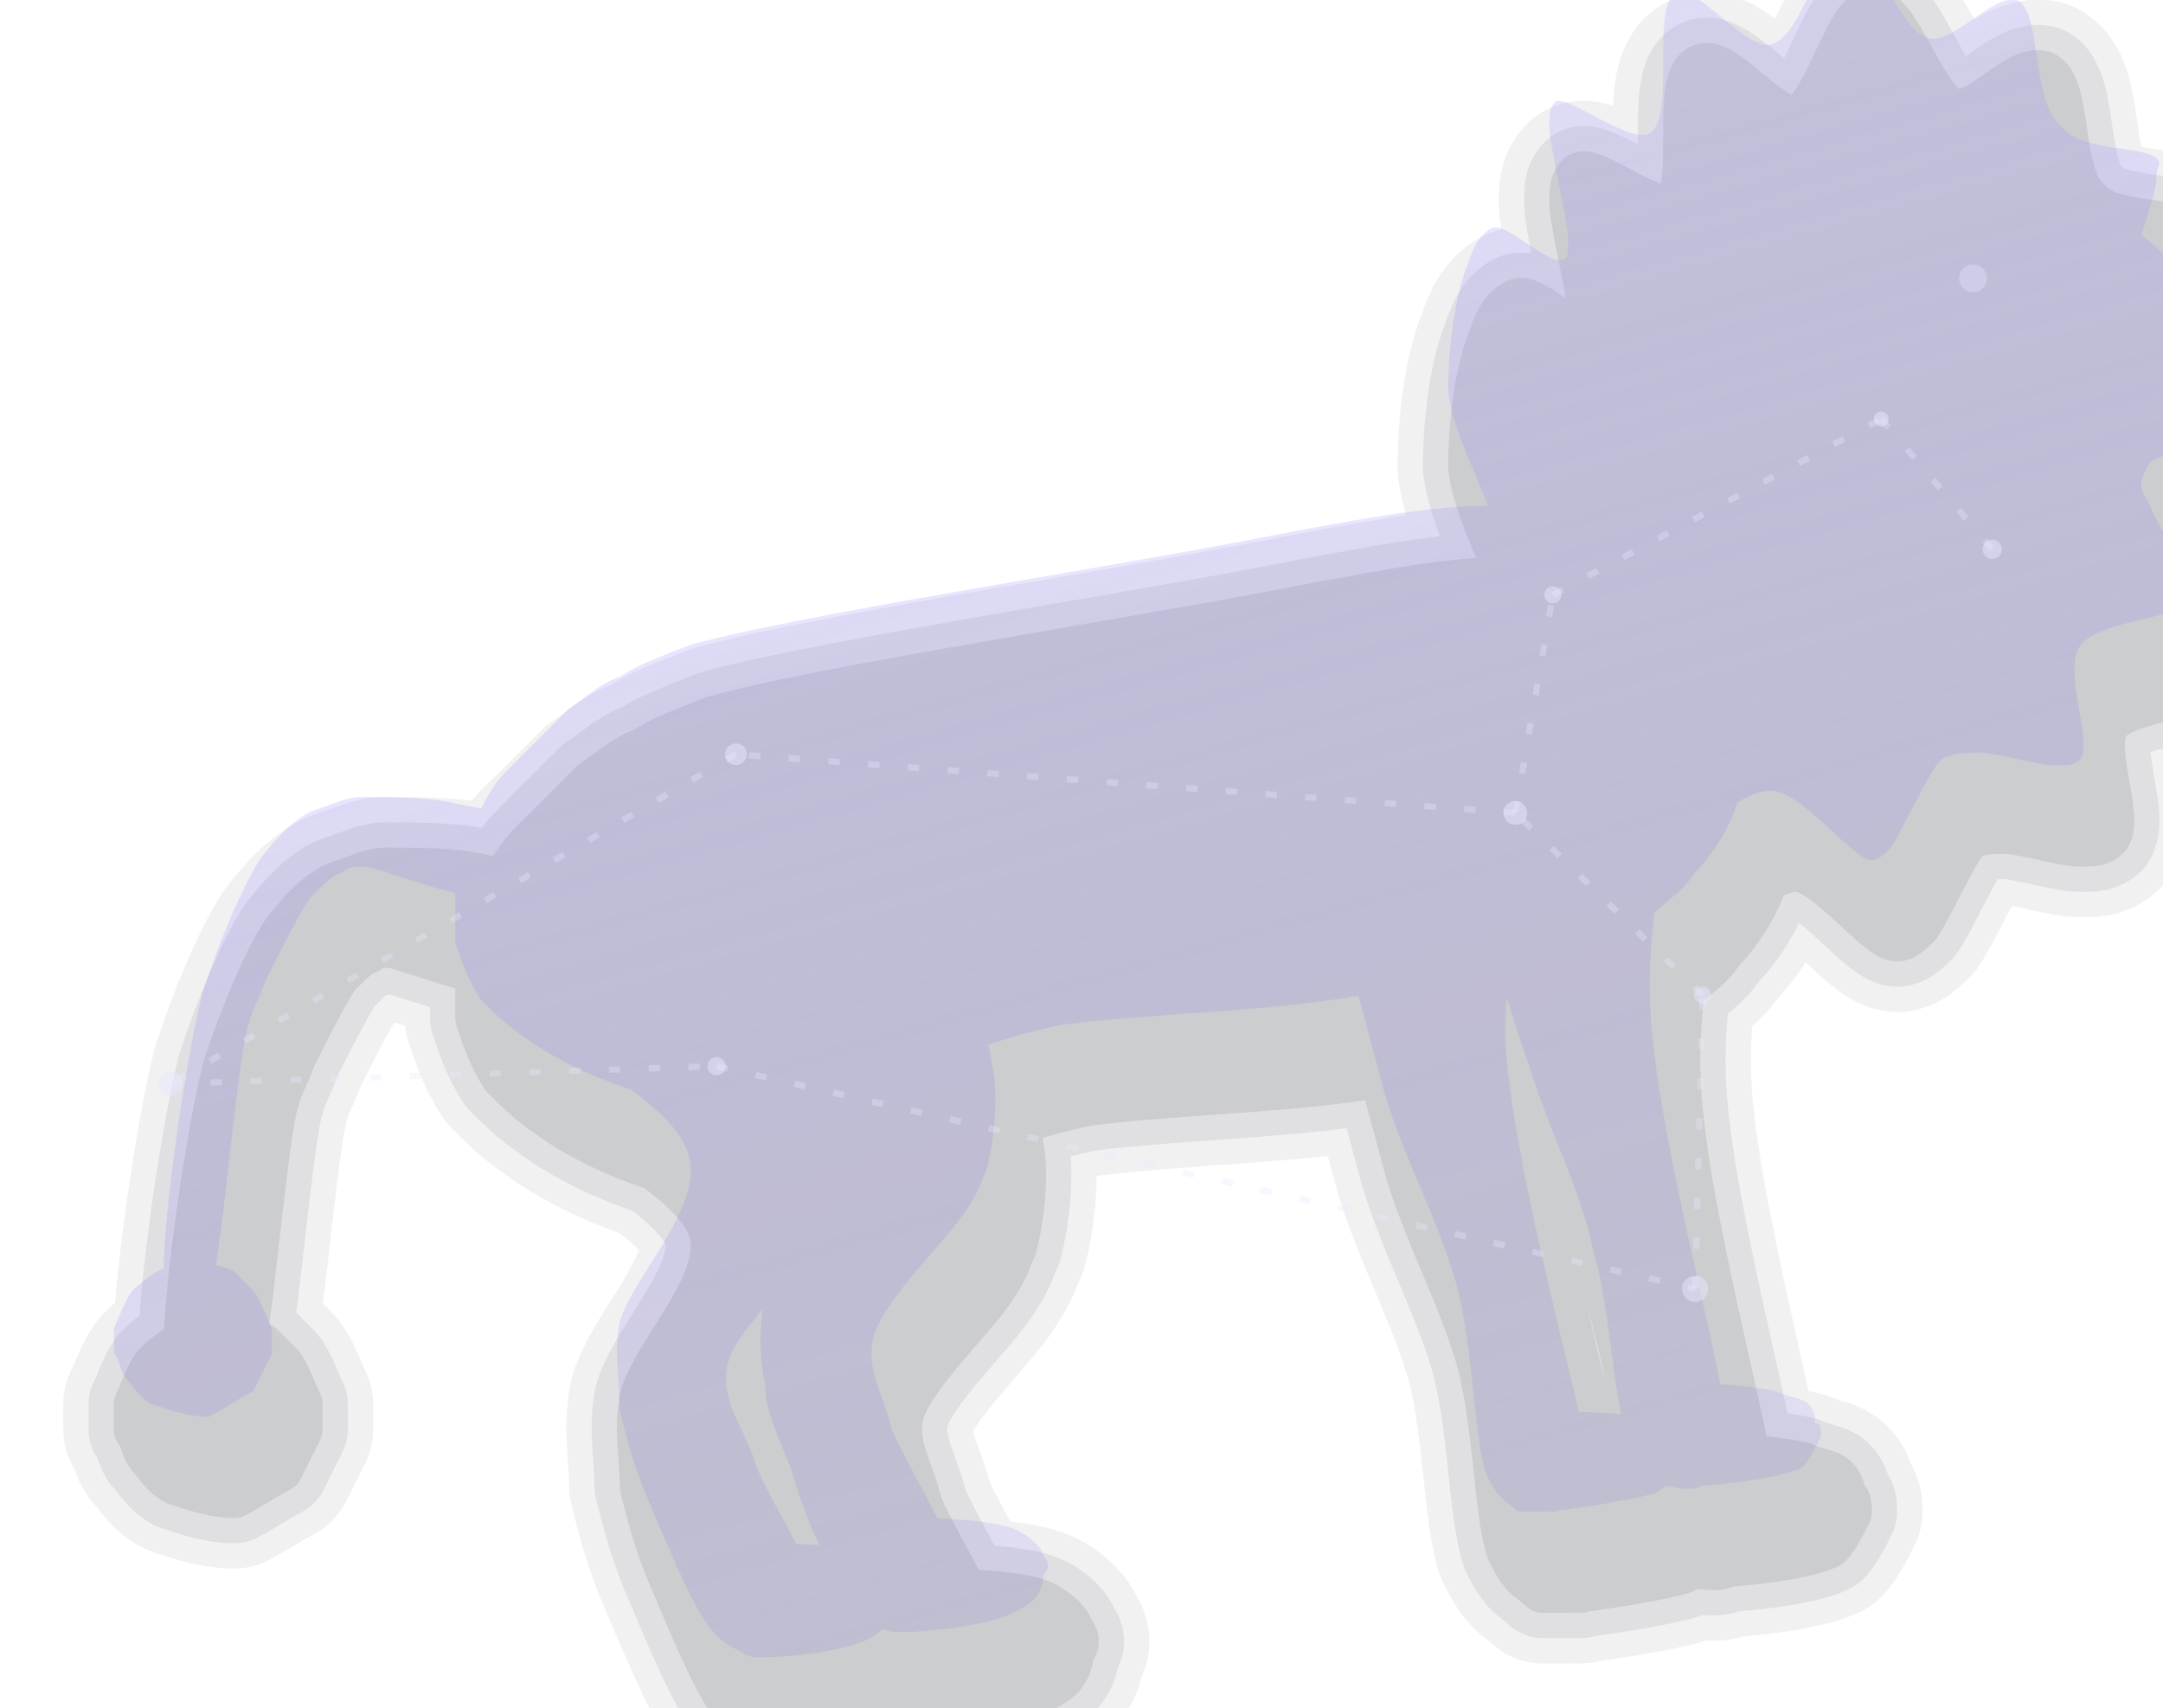
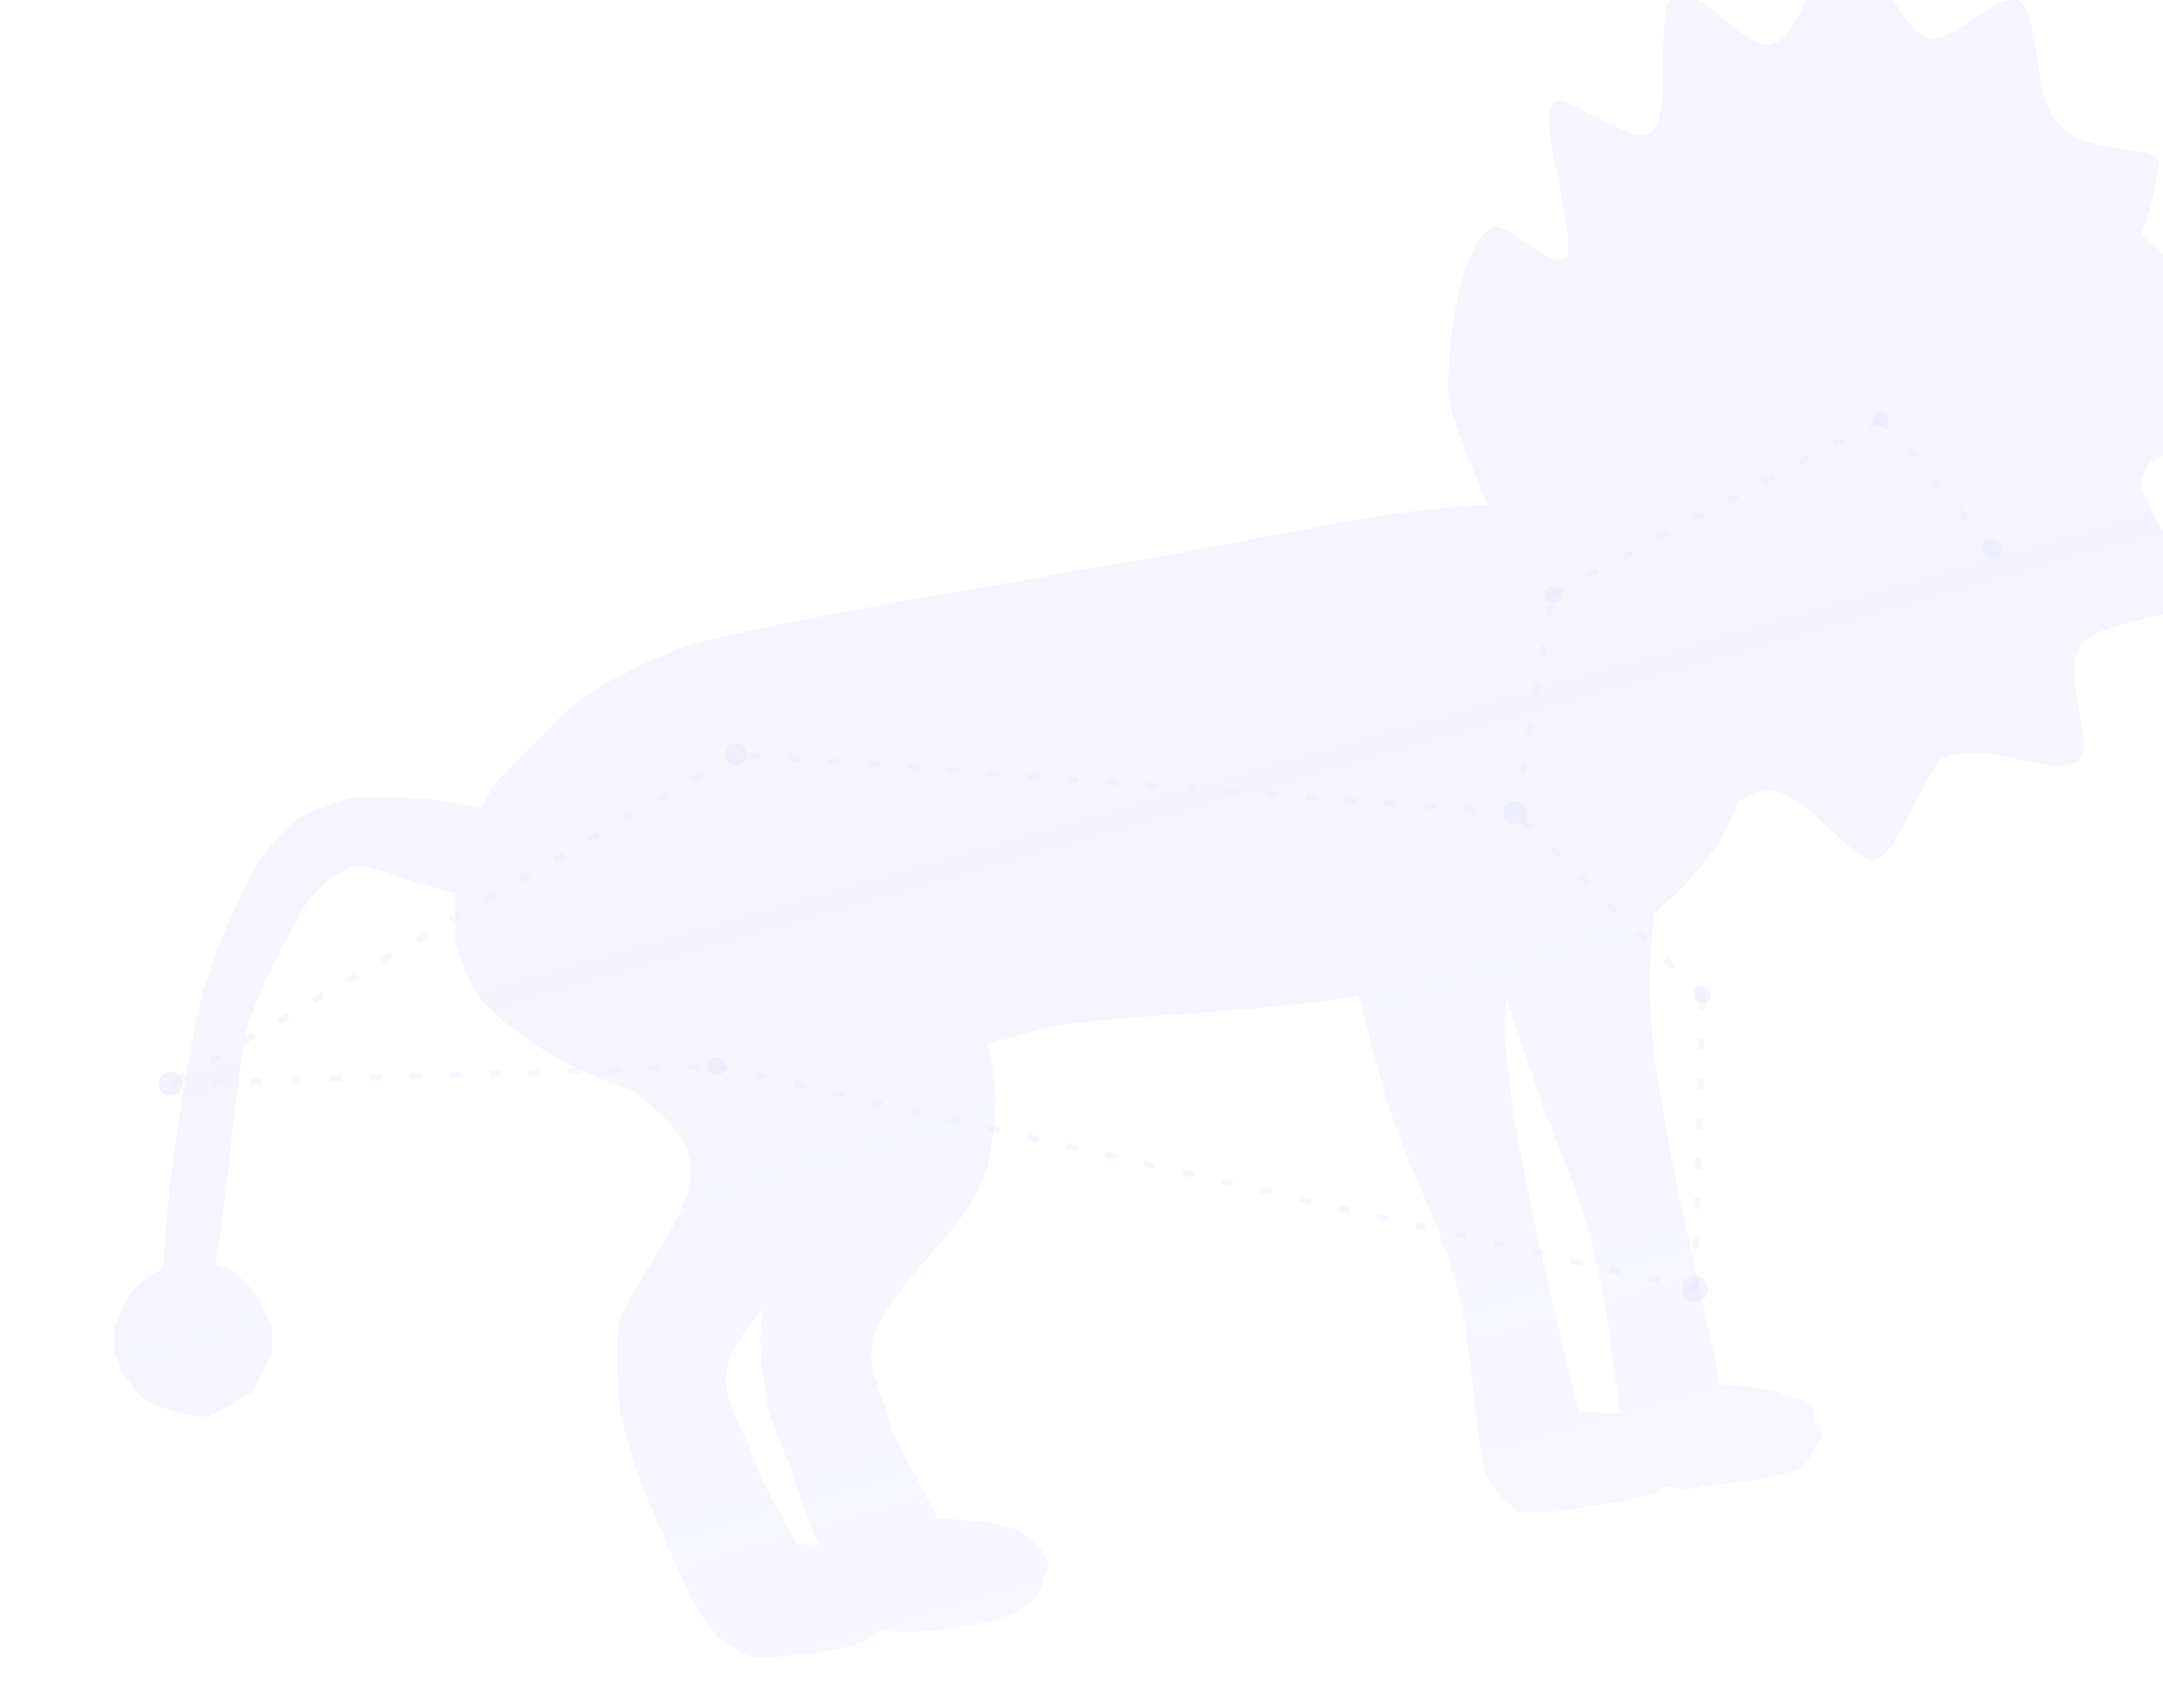
<svg xmlns="http://www.w3.org/2000/svg" viewBox="0 0 380 300" width="380" height="300">
  <defs>
    <linearGradient id="a1" x1="0" y1="0" x2=".35" y2="1">
      <stop offset="0" stop-color="#c4bcff" stop-opacity="0.32" />
      <stop offset=".55" stop-color="#8a7cff" stop-opacity="0.2" />
      <stop offset="1" stop-color="#6a5ae6" stop-opacity="0.13" />
    </linearGradient>
-     <clipPath id="a2">
-       <path d="M93 148C94 145 96 140 99 137C102 134 106 130 109 127C112 125 114 123 117 122C120 120 123 119 128 117C142 113 180 107 202 103C220 100 241 95 253 95C259 95 262 94 266 96C271 97 276 100 279 103C283 106 286 110 289 114C291 117 292 120 293 123C294 126 295 129 295 133C295 136 295 138 294 141C293 145 290 150 287 153C285 156 283 157 281 159C278 161 274 163 269 164C261 167 248 170 236 172C221 175 203 175 187 177C172 180 156 188 143 189C134 190 125 189 118 187C112 185 106 182 102 179C99 177 97 175 95 173C93 170 92 167 91 164C91 161 91 156 91 153C92 151 92 150 93 148ZM256 101C255 94 249 85 248 77C248 70 249 62 251 57C252 54 253 52 255 51C257 50 264 57 266 56C267 56 267 55 267 53C267 50 264 38 264 35C264 33 264 32 265 31C267 30 277 38 280 36C284 33 280 16 284 14C287 12 295 23 299 22C304 21 307 6 311 5C315 5 319 20 324 21C328 22 334 14 338 15C342 17 340 31 345 35C348 39 358 38 360 40C361 41 360 41 360 43C360 47 355 57 356 62C358 67 369 69 369 74C370 79 359 86 358 90C357 92 358 93 359 95C360 98 364 103 365 106C365 108 366 109 365 110C363 113 351 113 348 117C345 121 350 132 348 135C347 136 346 136 344 136C341 136 335 134 332 134C330 134 328 134 326 135C324 137 320 146 318 149C317 150 316 151 315 151C312 151 304 140 299 140C293 140 285 150 283 150C281 150 281 148 280 147C279 143 279 133 276 130C272 126 263 128 260 125C258 123 258 120 258 117C257 112 257 107 256 101ZM319 50C320 48 324 47 327 46C330 45 334 45 338 46C341 46 344 46 347 47C350 48 353 50 356 51C359 53 361 55 363 57C365 60 367 64 368 67C368 70 369 75 368 78C368 79 367 80 366 82C365 84 362 87 359 88C356 90 353 91 350 92C346 93 342 94 339 94C336 94 332 93 330 91C327 90 326 88 325 85C322 81 320 73 319 69C318 65 317 61 317 58C317 55 317 52 319 50ZM102 145C103 147 104 149 104 151C104 153 102 155 101 156C100 157 100 157 98 157C94 158 81 153 77 152C75 152 74 152 73 153C72 153 70 155 68 157C66 160 63 166 61 170C60 173 59 174 58 178C56 187 54 215 52 220C51 222 51 222 50 223C49 223 47 223 46 222C45 222 45 221 45 219C44 213 48 184 51 172C54 163 57 156 60 151C63 147 66 144 69 143C72 142 74 141 76 141C80 141 87 141 91 142C95 143 99 143 102 145ZM62 225C62 226 62 227 62 229C61 231 60 233 59 235C57 236 54 238 52 239C49 239 46 238 43 237C41 236 40 234 39 233C38 232 38 230 37 229C37 227 37 226 37 225C38 223 39 220 40 219C42 217 45 215 47 215C50 214 54 215 56 216C57 217 58 218 59 219C60 220 61 223 62 225ZM120 162C120 159 120 155 120 152C121 149 122 145 124 143C127 140 129 138 132 136C135 135 139 134 142 134C146 134 149 134 152 136C155 137 158 139 160 142C164 147 167 156 170 163C172 169 175 177 176 184C177 189 176 196 175 200C174 202 174 203 172 206C169 211 158 221 157 227C156 232 159 236 160 241C163 248 170 258 170 264C170 267 169 269 167 271C166 272 165 272 164 273C163 273 161 273 160 273C158 272 156 271 154 268C150 264 146 254 144 247C142 242 140 238 140 234C139 229 139 225 140 220C141 213 152 202 150 194C148 185 130 177 125 171C122 168 121 165 120 162ZM227 132C228 130 230 127 232 126C233 124 236 123 238 122C241 121 244 121 246 122C249 122 251 123 253 125C255 126 257 128 259 130C260 133 260 134 261 138C262 146 257 164 257 179C258 199 269 237 270 245C270 247 270 248 270 249C269 250 267 253 265 254C263 254 260 254 258 253C256 252 255 250 254 248C252 242 252 227 249 217C246 207 241 198 238 188C235 177 231 162 229 153C227 148 226 144 226 140C226 137 226 134 227 132ZM158 272C157 272 156 271 155 270C154 268 153 265 153 263C153 260 156 258 157 256C158 256 159 256 161 255C165 255 176 255 180 257C182 258 184 260 184 261C185 262 185 263 184 264C184 266 183 268 181 269C177 272 166 273 162 273C160 273 159 273 158 272ZM259 254C258 253 255 251 255 249C254 247 255 243 256 242C256 241 257 240 258 239C262 238 273 238 278 239C280 240 282 240 283 241C283 242 284 243 284 244C284 245 284 248 283 249C283 250 282 250 281 251C278 252 266 254 263 254C261 254 260 254 259 254ZM98 166C97 163 97 159 98 156C98 153 100 149 102 147C104 144 107 142 110 140C113 139 116 138 120 138C123 138 127 138 130 140C133 141 135 143 138 146C141 151 145 160 147 167C150 173 153 181 153 188C154 193 154 200 153 204C152 206 151 207 150 210C147 215 135 225 134 231C133 236 136 240 138 245C140 252 148 262 148 268C148 271 146 273 145 275C144 276 143 276 141 277C140 277 139 277 138 277C136 276 133 275 131 272C128 268 124 258 121 251C119 246 118 242 117 238C117 233 116 229 117 224C119 217 130 206 128 198C126 189 107 181 102 175C100 172 99 169 98 166ZM249 128C250 126 252 123 254 122C256 120 258 119 261 118C263 117 266 117 269 118C271 118 274 119 276 121C278 122 280 124 281 126C282 129 283 130 283 134C284 142 279 160 280 175C281 195 292 233 292 241C293 243 293 244 292 245C292 246 289 249 288 250C286 251 282 250 281 249C279 248 278 246 277 244C274 238 274 223 271 213C269 203 264 194 261 184C257 173 253 158 251 149C250 144 248 140 248 136C248 133 248 130 249 128ZM136 276C134 275 131 273 131 271C130 268 131 265 132 263C133 262 134 261 135 260C136 260 137 259 138 259C142 259 154 259 158 261C160 262 161 264 162 265C162 266 162 267 162 268C161 270 160 272 158 273C155 276 144 277 140 277C138 277 137 277 136 276ZM282 250C281 249 280 249 279 248C278 246 277 243 277 241C277 239 279 237 281 235C285 233 296 234 300 235C302 236 304 236 305 237C306 238 306 239 306 240C307 240 307 241 307 242C306 244 305 246 304 247C300 249 289 250 285 250C284 250 283 250 282 250Z" />
-     </clipPath>
  </defs>
  <g transform="matrix(1.111 0 0 1.111 -21.11 -16.64)">
    <g>
-       <g transform="matrix(1 0 0 1 4 12)" opacity="0.55">
-         <path d="M93 148C94 145 96 140 99 137C102 134 106 130 109 127C112 125 114 123 117 122C120 120 123 119 128 117C142 113 180 107 202 103C220 100 241 95 253 95C259 95 262 94 266 96C271 97 276 100 279 103C283 106 286 110 289 114C291 117 292 120 293 123C294 126 295 129 295 133C295 136 295 138 294 141C293 145 290 150 287 153C285 156 283 157 281 159C278 161 274 163 269 164C261 167 248 170 236 172C221 175 203 175 187 177C172 180 156 188 143 189C134 190 125 189 118 187C112 185 106 182 102 179C99 177 97 175 95 173C93 170 92 167 91 164C91 161 91 156 91 153C92 151 92 150 93 148ZM256 101C255 94 249 85 248 77C248 70 249 62 251 57C252 54 253 52 255 51C257 50 264 57 266 56C267 56 267 55 267 53C267 50 264 38 264 35C264 33 264 32 265 31C267 30 277 38 280 36C284 33 280 16 284 14C287 12 295 23 299 22C304 21 307 6 311 5C315 5 319 20 324 21C328 22 334 14 338 15C342 17 340 31 345 35C348 39 358 38 360 40C361 41 360 41 360 43C360 47 355 57 356 62C358 67 369 69 369 74C370 79 359 86 358 90C357 92 358 93 359 95C360 98 364 103 365 106C365 108 366 109 365 110C363 113 351 113 348 117C345 121 350 132 348 135C347 136 346 136 344 136C341 136 335 134 332 134C330 134 328 134 326 135C324 137 320 146 318 149C317 150 316 151 315 151C312 151 304 140 299 140C293 140 285 150 283 150C281 150 281 148 280 147C279 143 279 133 276 130C272 126 263 128 260 125C258 123 258 120 258 117C257 112 257 107 256 101ZM319 50C320 48 324 47 327 46C330 45 334 45 338 46C341 46 344 46 347 47C350 48 353 50 356 51C359 53 361 55 363 57C365 60 367 64 368 67C368 70 369 75 368 78C368 79 367 80 366 82C365 84 362 87 359 88C356 90 353 91 350 92C346 93 342 94 339 94C336 94 332 93 330 91C327 90 326 88 325 85C322 81 320 73 319 69C318 65 317 61 317 58C317 55 317 52 319 50ZM102 145C103 147 104 149 104 151C104 153 102 155 101 156C100 157 100 157 98 157C94 158 81 153 77 152C75 152 74 152 73 153C72 153 70 155 68 157C66 160 63 166 61 170C60 173 59 174 58 178C56 187 54 215 52 220C51 222 51 222 50 223C49 223 47 223 46 222C45 222 45 221 45 219C44 213 48 184 51 172C54 163 57 156 60 151C63 147 66 144 69 143C72 142 74 141 76 141C80 141 87 141 91 142C95 143 99 143 102 145ZM62 225C62 226 62 227 62 229C61 231 60 233 59 235C57 236 54 238 52 239C49 239 46 238 43 237C41 236 40 234 39 233C38 232 38 230 37 229C37 227 37 226 37 225C38 223 39 220 40 219C42 217 45 215 47 215C50 214 54 215 56 216C57 217 58 218 59 219C60 220 61 223 62 225ZM120 162C120 159 120 155 120 152C121 149 122 145 124 143C127 140 129 138 132 136C135 135 139 134 142 134C146 134 149 134 152 136C155 137 158 139 160 142C164 147 167 156 170 163C172 169 175 177 176 184C177 189 176 196 175 200C174 202 174 203 172 206C169 211 158 221 157 227C156 232 159 236 160 241C163 248 170 258 170 264C170 267 169 269 167 271C166 272 165 272 164 273C163 273 161 273 160 273C158 272 156 271 154 268C150 264 146 254 144 247C142 242 140 238 140 234C139 229 139 225 140 220C141 213 152 202 150 194C148 185 130 177 125 171C122 168 121 165 120 162ZM227 132C228 130 230 127 232 126C233 124 236 123 238 122C241 121 244 121 246 122C249 122 251 123 253 125C255 126 257 128 259 130C260 133 260 134 261 138C262 146 257 164 257 179C258 199 269 237 270 245C270 247 270 248 270 249C269 250 267 253 265 254C263 254 260 254 258 253C256 252 255 250 254 248C252 242 252 227 249 217C246 207 241 198 238 188C235 177 231 162 229 153C227 148 226 144 226 140C226 137 226 134 227 132ZM158 272C157 272 156 271 155 270C154 268 153 265 153 263C153 260 156 258 157 256C158 256 159 256 161 255C165 255 176 255 180 257C182 258 184 260 184 261C185 262 185 263 184 264C184 266 183 268 181 269C177 272 166 273 162 273C160 273 159 273 158 272ZM259 254C258 253 255 251 255 249C254 247 255 243 256 242C256 241 257 240 258 239C262 238 273 238 278 239C280 240 282 240 283 241C283 242 284 243 284 244C284 245 284 248 283 249C283 250 282 250 281 251C278 252 266 254 263 254C261 254 260 254 259 254ZM98 166C97 163 97 159 98 156C98 153 100 149 102 147C104 144 107 142 110 140C113 139 116 138 120 138C123 138 127 138 130 140C133 141 135 143 138 146C141 151 145 160 147 167C150 173 153 181 153 188C154 193 154 200 153 204C152 206 151 207 150 210C147 215 135 225 134 231C133 236 136 240 138 245C140 252 148 262 148 268C148 271 146 273 145 275C144 276 143 276 141 277C140 277 139 277 138 277C136 276 133 275 131 272C128 268 124 258 121 251C119 246 118 242 117 238C117 233 116 229 117 224C119 217 130 206 128 198C126 189 107 181 102 175C100 172 99 169 98 166ZM249 128C250 126 252 123 254 122C256 120 258 119 261 118C263 117 266 117 269 118C271 118 274 119 276 121C278 122 280 124 281 126C282 129 283 130 283 134C284 142 279 160 280 175C281 195 292 233 292 241C293 243 293 244 292 245C292 246 289 249 288 250C286 251 282 250 281 249C279 248 278 246 277 244C274 238 274 223 271 213C269 203 264 194 261 184C257 173 253 158 251 149C250 144 248 140 248 136C248 133 248 130 249 128ZM136 276C134 275 131 273 131 271C130 268 131 265 132 263C133 262 134 261 135 260C136 260 137 259 138 259C142 259 154 259 158 261C160 262 161 264 162 265C162 266 162 267 162 268C161 270 160 272 158 273C155 276 144 277 140 277C138 277 137 277 136 276ZM282 250C281 249 280 249 279 248C278 246 277 243 277 241C277 239 279 237 281 235C285 233 296 234 300 235C302 236 304 236 305 237C306 238 306 239 306 240C307 240 307 241 307 242C306 244 305 246 304 247C300 249 289 250 285 250C284 250 283 250 282 250Z" fill="#02030c" stroke="#02030c" stroke-width="24" stroke-linejoin="round" opacity="0.1" />
-         <path d="M93 148C94 145 96 140 99 137C102 134 106 130 109 127C112 125 114 123 117 122C120 120 123 119 128 117C142 113 180 107 202 103C220 100 241 95 253 95C259 95 262 94 266 96C271 97 276 100 279 103C283 106 286 110 289 114C291 117 292 120 293 123C294 126 295 129 295 133C295 136 295 138 294 141C293 145 290 150 287 153C285 156 283 157 281 159C278 161 274 163 269 164C261 167 248 170 236 172C221 175 203 175 187 177C172 180 156 188 143 189C134 190 125 189 118 187C112 185 106 182 102 179C99 177 97 175 95 173C93 170 92 167 91 164C91 161 91 156 91 153C92 151 92 150 93 148ZM256 101C255 94 249 85 248 77C248 70 249 62 251 57C252 54 253 52 255 51C257 50 264 57 266 56C267 56 267 55 267 53C267 50 264 38 264 35C264 33 264 32 265 31C267 30 277 38 280 36C284 33 280 16 284 14C287 12 295 23 299 22C304 21 307 6 311 5C315 5 319 20 324 21C328 22 334 14 338 15C342 17 340 31 345 35C348 39 358 38 360 40C361 41 360 41 360 43C360 47 355 57 356 62C358 67 369 69 369 74C370 79 359 86 358 90C357 92 358 93 359 95C360 98 364 103 365 106C365 108 366 109 365 110C363 113 351 113 348 117C345 121 350 132 348 135C347 136 346 136 344 136C341 136 335 134 332 134C330 134 328 134 326 135C324 137 320 146 318 149C317 150 316 151 315 151C312 151 304 140 299 140C293 140 285 150 283 150C281 150 281 148 280 147C279 143 279 133 276 130C272 126 263 128 260 125C258 123 258 120 258 117C257 112 257 107 256 101ZM319 50C320 48 324 47 327 46C330 45 334 45 338 46C341 46 344 46 347 47C350 48 353 50 356 51C359 53 361 55 363 57C365 60 367 64 368 67C368 70 369 75 368 78C368 79 367 80 366 82C365 84 362 87 359 88C356 90 353 91 350 92C346 93 342 94 339 94C336 94 332 93 330 91C327 90 326 88 325 85C322 81 320 73 319 69C318 65 317 61 317 58C317 55 317 52 319 50ZM102 145C103 147 104 149 104 151C104 153 102 155 101 156C100 157 100 157 98 157C94 158 81 153 77 152C75 152 74 152 73 153C72 153 70 155 68 157C66 160 63 166 61 170C60 173 59 174 58 178C56 187 54 215 52 220C51 222 51 222 50 223C49 223 47 223 46 222C45 222 45 221 45 219C44 213 48 184 51 172C54 163 57 156 60 151C63 147 66 144 69 143C72 142 74 141 76 141C80 141 87 141 91 142C95 143 99 143 102 145ZM62 225C62 226 62 227 62 229C61 231 60 233 59 235C57 236 54 238 52 239C49 239 46 238 43 237C41 236 40 234 39 233C38 232 38 230 37 229C37 227 37 226 37 225C38 223 39 220 40 219C42 217 45 215 47 215C50 214 54 215 56 216C57 217 58 218 59 219C60 220 61 223 62 225ZM120 162C120 159 120 155 120 152C121 149 122 145 124 143C127 140 129 138 132 136C135 135 139 134 142 134C146 134 149 134 152 136C155 137 158 139 160 142C164 147 167 156 170 163C172 169 175 177 176 184C177 189 176 196 175 200C174 202 174 203 172 206C169 211 158 221 157 227C156 232 159 236 160 241C163 248 170 258 170 264C170 267 169 269 167 271C166 272 165 272 164 273C163 273 161 273 160 273C158 272 156 271 154 268C150 264 146 254 144 247C142 242 140 238 140 234C139 229 139 225 140 220C141 213 152 202 150 194C148 185 130 177 125 171C122 168 121 165 120 162ZM227 132C228 130 230 127 232 126C233 124 236 123 238 122C241 121 244 121 246 122C249 122 251 123 253 125C255 126 257 128 259 130C260 133 260 134 261 138C262 146 257 164 257 179C258 199 269 237 270 245C270 247 270 248 270 249C269 250 267 253 265 254C263 254 260 254 258 253C256 252 255 250 254 248C252 242 252 227 249 217C246 207 241 198 238 188C235 177 231 162 229 153C227 148 226 144 226 140C226 137 226 134 227 132ZM158 272C157 272 156 271 155 270C154 268 153 265 153 263C153 260 156 258 157 256C158 256 159 256 161 255C165 255 176 255 180 257C182 258 184 260 184 261C185 262 185 263 184 264C184 266 183 268 181 269C177 272 166 273 162 273C160 273 159 273 158 272ZM259 254C258 253 255 251 255 249C254 247 255 243 256 242C256 241 257 240 258 239C262 238 273 238 278 239C280 240 282 240 283 241C283 242 284 243 284 244C284 245 284 248 283 249C283 250 282 250 281 251C278 252 266 254 263 254C261 254 260 254 259 254ZM98 166C97 163 97 159 98 156C98 153 100 149 102 147C104 144 107 142 110 140C113 139 116 138 120 138C123 138 127 138 130 140C133 141 135 143 138 146C141 151 145 160 147 167C150 173 153 181 153 188C154 193 154 200 153 204C152 206 151 207 150 210C147 215 135 225 134 231C133 236 136 240 138 245C140 252 148 262 148 268C148 271 146 273 145 275C144 276 143 276 141 277C140 277 139 277 138 277C136 276 133 275 131 272C128 268 124 258 121 251C119 246 118 242 117 238C117 233 116 229 117 224C119 217 130 206 128 198C126 189 107 181 102 175C100 172 99 169 98 166ZM249 128C250 126 252 123 254 122C256 120 258 119 261 118C263 117 266 117 269 118C271 118 274 119 276 121C278 122 280 124 281 126C282 129 283 130 283 134C284 142 279 160 280 175C281 195 292 233 292 241C293 243 293 244 292 245C292 246 289 249 288 250C286 251 282 250 281 249C279 248 278 246 277 244C274 238 274 223 271 213C269 203 264 194 261 184C257 173 253 158 251 149C250 144 248 140 248 136C248 133 248 130 249 128ZM136 276C134 275 131 273 131 271C130 268 131 265 132 263C133 262 134 261 135 260C136 260 137 259 138 259C142 259 154 259 158 261C160 262 161 264 162 265C162 266 162 267 162 268C161 270 160 272 158 273C155 276 144 277 140 277C138 277 137 277 136 276ZM282 250C281 249 280 249 279 248C278 246 277 243 277 241C277 239 279 237 281 235C285 233 296 234 300 235C302 236 304 236 305 237C306 238 306 239 306 240C307 240 307 241 307 242C306 244 305 246 304 247C300 249 289 250 285 250C284 250 283 250 282 250Z" fill="#02030c" stroke="#02030c" stroke-width="16" stroke-linejoin="round" opacity="0.14" />
-         <path d="M93 148C94 145 96 140 99 137C102 134 106 130 109 127C112 125 114 123 117 122C120 120 123 119 128 117C142 113 180 107 202 103C220 100 241 95 253 95C259 95 262 94 266 96C271 97 276 100 279 103C283 106 286 110 289 114C291 117 292 120 293 123C294 126 295 129 295 133C295 136 295 138 294 141C293 145 290 150 287 153C285 156 283 157 281 159C278 161 274 163 269 164C261 167 248 170 236 172C221 175 203 175 187 177C172 180 156 188 143 189C134 190 125 189 118 187C112 185 106 182 102 179C99 177 97 175 95 173C93 170 92 167 91 164C91 161 91 156 91 153C92 151 92 150 93 148ZM256 101C255 94 249 85 248 77C248 70 249 62 251 57C252 54 253 52 255 51C257 50 264 57 266 56C267 56 267 55 267 53C267 50 264 38 264 35C264 33 264 32 265 31C267 30 277 38 280 36C284 33 280 16 284 14C287 12 295 23 299 22C304 21 307 6 311 5C315 5 319 20 324 21C328 22 334 14 338 15C342 17 340 31 345 35C348 39 358 38 360 40C361 41 360 41 360 43C360 47 355 57 356 62C358 67 369 69 369 74C370 79 359 86 358 90C357 92 358 93 359 95C360 98 364 103 365 106C365 108 366 109 365 110C363 113 351 113 348 117C345 121 350 132 348 135C347 136 346 136 344 136C341 136 335 134 332 134C330 134 328 134 326 135C324 137 320 146 318 149C317 150 316 151 315 151C312 151 304 140 299 140C293 140 285 150 283 150C281 150 281 148 280 147C279 143 279 133 276 130C272 126 263 128 260 125C258 123 258 120 258 117C257 112 257 107 256 101ZM319 50C320 48 324 47 327 46C330 45 334 45 338 46C341 46 344 46 347 47C350 48 353 50 356 51C359 53 361 55 363 57C365 60 367 64 368 67C368 70 369 75 368 78C368 79 367 80 366 82C365 84 362 87 359 88C356 90 353 91 350 92C346 93 342 94 339 94C336 94 332 93 330 91C327 90 326 88 325 85C322 81 320 73 319 69C318 65 317 61 317 58C317 55 317 52 319 50ZM102 145C103 147 104 149 104 151C104 153 102 155 101 156C100 157 100 157 98 157C94 158 81 153 77 152C75 152 74 152 73 153C72 153 70 155 68 157C66 160 63 166 61 170C60 173 59 174 58 178C56 187 54 215 52 220C51 222 51 222 50 223C49 223 47 223 46 222C45 222 45 221 45 219C44 213 48 184 51 172C54 163 57 156 60 151C63 147 66 144 69 143C72 142 74 141 76 141C80 141 87 141 91 142C95 143 99 143 102 145ZM62 225C62 226 62 227 62 229C61 231 60 233 59 235C57 236 54 238 52 239C49 239 46 238 43 237C41 236 40 234 39 233C38 232 38 230 37 229C37 227 37 226 37 225C38 223 39 220 40 219C42 217 45 215 47 215C50 214 54 215 56 216C57 217 58 218 59 219C60 220 61 223 62 225ZM120 162C120 159 120 155 120 152C121 149 122 145 124 143C127 140 129 138 132 136C135 135 139 134 142 134C146 134 149 134 152 136C155 137 158 139 160 142C164 147 167 156 170 163C172 169 175 177 176 184C177 189 176 196 175 200C174 202 174 203 172 206C169 211 158 221 157 227C156 232 159 236 160 241C163 248 170 258 170 264C170 267 169 269 167 271C166 272 165 272 164 273C163 273 161 273 160 273C158 272 156 271 154 268C150 264 146 254 144 247C142 242 140 238 140 234C139 229 139 225 140 220C141 213 152 202 150 194C148 185 130 177 125 171C122 168 121 165 120 162ZM227 132C228 130 230 127 232 126C233 124 236 123 238 122C241 121 244 121 246 122C249 122 251 123 253 125C255 126 257 128 259 130C260 133 260 134 261 138C262 146 257 164 257 179C258 199 269 237 270 245C270 247 270 248 270 249C269 250 267 253 265 254C263 254 260 254 258 253C256 252 255 250 254 248C252 242 252 227 249 217C246 207 241 198 238 188C235 177 231 162 229 153C227 148 226 144 226 140C226 137 226 134 227 132ZM158 272C157 272 156 271 155 270C154 268 153 265 153 263C153 260 156 258 157 256C158 256 159 256 161 255C165 255 176 255 180 257C182 258 184 260 184 261C185 262 185 263 184 264C184 266 183 268 181 269C177 272 166 273 162 273C160 273 159 273 158 272ZM259 254C258 253 255 251 255 249C254 247 255 243 256 242C256 241 257 240 258 239C262 238 273 238 278 239C280 240 282 240 283 241C283 242 284 243 284 244C284 245 284 248 283 249C283 250 282 250 281 251C278 252 266 254 263 254C261 254 260 254 259 254ZM98 166C97 163 97 159 98 156C98 153 100 149 102 147C104 144 107 142 110 140C113 139 116 138 120 138C123 138 127 138 130 140C133 141 135 143 138 146C141 151 145 160 147 167C150 173 153 181 153 188C154 193 154 200 153 204C152 206 151 207 150 210C147 215 135 225 134 231C133 236 136 240 138 245C140 252 148 262 148 268C148 271 146 273 145 275C144 276 143 276 141 277C140 277 139 277 138 277C136 276 133 275 131 272C128 268 124 258 121 251C119 246 118 242 117 238C117 233 116 229 117 224C119 217 130 206 128 198C126 189 107 181 102 175C100 172 99 169 98 166ZM249 128C250 126 252 123 254 122C256 120 258 119 261 118C263 117 266 117 269 118C271 118 274 119 276 121C278 122 280 124 281 126C282 129 283 130 283 134C284 142 279 160 280 175C281 195 292 233 292 241C293 243 293 244 292 245C292 246 289 249 288 250C286 251 282 250 281 249C279 248 278 246 277 244C274 238 274 223 271 213C269 203 264 194 261 184C257 173 253 158 251 149C250 144 248 140 248 136C248 133 248 130 249 128ZM136 276C134 275 131 273 131 271C130 268 131 265 132 263C133 262 134 261 135 260C136 260 137 259 138 259C142 259 154 259 158 261C160 262 161 264 162 265C162 266 162 267 162 268C161 270 160 272 158 273C155 276 144 277 140 277C138 277 137 277 136 276ZM282 250C281 249 280 249 279 248C278 246 277 243 277 241C277 239 279 237 281 235C285 233 296 234 300 235C302 236 304 236 305 237C306 238 306 239 306 240C307 240 307 241 307 242C306 244 305 246 304 247C300 249 289 250 285 250C284 250 283 250 282 250Z" fill="#02030c" stroke="#02030c" stroke-width="8" stroke-linejoin="round" opacity="0.18" />
-       </g>
      <g>
-         <path d="M93 148C94 145 96 140 99 137C102 134 106 130 109 127C112 125 114 123 117 122C120 120 123 119 128 117C142 113 180 107 202 103C220 100 241 95 253 95C259 95 262 94 266 96C271 97 276 100 279 103C283 106 286 110 289 114C291 117 292 120 293 123C294 126 295 129 295 133C295 136 295 138 294 141C293 145 290 150 287 153C285 156 283 157 281 159C278 161 274 163 269 164C261 167 248 170 236 172C221 175 203 175 187 177C172 180 156 188 143 189C134 190 125 189 118 187C112 185 106 182 102 179C99 177 97 175 95 173C93 170 92 167 91 164C91 161 91 156 91 153C92 151 92 150 93 148ZM256 101C255 94 249 85 248 77C248 70 249 62 251 57C252 54 253 52 255 51C257 50 264 57 266 56C267 56 267 55 267 53C267 50 264 38 264 35C264 33 264 32 265 31C267 30 277 38 280 36C284 33 280 16 284 14C287 12 295 23 299 22C304 21 307 6 311 5C315 5 319 20 324 21C328 22 334 14 338 15C342 17 340 31 345 35C348 39 358 38 360 40C361 41 360 41 360 43C360 47 355 57 356 62C358 67 369 69 369 74C370 79 359 86 358 90C357 92 358 93 359 95C360 98 364 103 365 106C365 108 366 109 365 110C363 113 351 113 348 117C345 121 350 132 348 135C347 136 346 136 344 136C341 136 335 134 332 134C330 134 328 134 326 135C324 137 320 146 318 149C317 150 316 151 315 151C312 151 304 140 299 140C293 140 285 150 283 150C281 150 281 148 280 147C279 143 279 133 276 130C272 126 263 128 260 125C258 123 258 120 258 117C257 112 257 107 256 101ZM319 50C320 48 324 47 327 46C330 45 334 45 338 46C341 46 344 46 347 47C350 48 353 50 356 51C359 53 361 55 363 57C365 60 367 64 368 67C368 70 369 75 368 78C368 79 367 80 366 82C365 84 362 87 359 88C356 90 353 91 350 92C346 93 342 94 339 94C336 94 332 93 330 91C327 90 326 88 325 85C322 81 320 73 319 69C318 65 317 61 317 58C317 55 317 52 319 50ZM102 145C103 147 104 149 104 151C104 153 102 155 101 156C100 157 100 157 98 157C94 158 81 153 77 152C75 152 74 152 73 153C72 153 70 155 68 157C66 160 63 166 61 170C60 173 59 174 58 178C56 187 54 215 52 220C51 222 51 222 50 223C49 223 47 223 46 222C45 222 45 221 45 219C44 213 48 184 51 172C54 163 57 156 60 151C63 147 66 144 69 143C72 142 74 141 76 141C80 141 87 141 91 142C95 143 99 143 102 145ZM62 225C62 226 62 227 62 229C61 231 60 233 59 235C57 236 54 238 52 239C49 239 46 238 43 237C41 236 40 234 39 233C38 232 38 230 37 229C37 227 37 226 37 225C38 223 39 220 40 219C42 217 45 215 47 215C50 214 54 215 56 216C57 217 58 218 59 219C60 220 61 223 62 225ZM120 162C120 159 120 155 120 152C121 149 122 145 124 143C127 140 129 138 132 136C135 135 139 134 142 134C146 134 149 134 152 136C155 137 158 139 160 142C164 147 167 156 170 163C172 169 175 177 176 184C177 189 176 196 175 200C174 202 174 203 172 206C169 211 158 221 157 227C156 232 159 236 160 241C163 248 170 258 170 264C170 267 169 269 167 271C166 272 165 272 164 273C163 273 161 273 160 273C158 272 156 271 154 268C150 264 146 254 144 247C142 242 140 238 140 234C139 229 139 225 140 220C141 213 152 202 150 194C148 185 130 177 125 171C122 168 121 165 120 162ZM227 132C228 130 230 127 232 126C233 124 236 123 238 122C241 121 244 121 246 122C249 122 251 123 253 125C255 126 257 128 259 130C260 133 260 134 261 138C262 146 257 164 257 179C258 199 269 237 270 245C270 247 270 248 270 249C269 250 267 253 265 254C263 254 260 254 258 253C256 252 255 250 254 248C252 242 252 227 249 217C246 207 241 198 238 188C235 177 231 162 229 153C227 148 226 144 226 140C226 137 226 134 227 132ZM158 272C157 272 156 271 155 270C154 268 153 265 153 263C153 260 156 258 157 256C158 256 159 256 161 255C165 255 176 255 180 257C182 258 184 260 184 261C185 262 185 263 184 264C184 266 183 268 181 269C177 272 166 273 162 273C160 273 159 273 158 272ZM259 254C258 253 255 251 255 249C254 247 255 243 256 242C256 241 257 240 258 239C262 238 273 238 278 239C280 240 282 240 283 241C283 242 284 243 284 244C284 245 284 248 283 249C283 250 282 250 281 251C278 252 266 254 263 254C261 254 260 254 259 254ZM98 166C97 163 97 159 98 156C98 153 100 149 102 147C104 144 107 142 110 140C113 139 116 138 120 138C123 138 127 138 130 140C133 141 135 143 138 146C141 151 145 160 147 167C150 173 153 181 153 188C154 193 154 200 153 204C152 206 151 207 150 210C147 215 135 225 134 231C133 236 136 240 138 245C140 252 148 262 148 268C148 271 146 273 145 275C144 276 143 276 141 277C140 277 139 277 138 277C136 276 133 275 131 272C128 268 124 258 121 251C119 246 118 242 117 238C117 233 116 229 117 224C119 217 130 206 128 198C126 189 107 181 102 175C100 172 99 169 98 166ZM249 128C250 126 252 123 254 122C256 120 258 119 261 118C263 117 266 117 269 118C271 118 274 119 276 121C278 122 280 124 281 126C282 129 283 130 283 134C284 142 279 160 280 175C281 195 292 233 292 241C293 243 293 244 292 245C292 246 289 249 288 250C286 251 282 250 281 249C279 248 278 246 277 244C274 238 274 223 271 213C269 203 264 194 261 184C257 173 253 158 251 149C250 144 248 140 248 136C248 133 248 130 249 128ZM136 276C134 275 131 273 131 271C130 268 131 265 132 263C133 262 134 261 135 260C136 260 137 259 138 259C142 259 154 259 158 261C160 262 161 264 162 265C162 266 162 267 162 268C161 270 160 272 158 273C155 276 144 277 140 277C138 277 137 277 136 276ZM282 250C281 249 280 249 279 248C278 246 277 243 277 241C277 239 279 237 281 235C285 233 296 234 300 235C302 236 304 236 305 237C306 238 306 239 306 240C307 240 307 241 307 242C306 244 305 246 304 247C300 249 289 250 285 250C284 250 283 250 282 250Z" fill="url(#a1)" />
-         <circle cx="331" cy="59" r="2.2" fill="#e6e2ff" fill-opacity="0.4" />
+         <path d="M93 148C94 145 96 140 99 137C102 134 106 130 109 127C112 125 114 123 117 122C120 120 123 119 128 117C142 113 180 107 202 103C220 100 241 95 253 95C259 95 262 94 266 96C271 97 276 100 279 103C283 106 286 110 289 114C291 117 292 120 293 123C294 126 295 129 295 133C295 136 295 138 294 141C293 145 290 150 287 153C285 156 283 157 281 159C278 161 274 163 269 164C261 167 248 170 236 172C221 175 203 175 187 177C172 180 156 188 143 189C134 190 125 189 118 187C112 185 106 182 102 179C99 177 97 175 95 173C93 170 92 167 91 164C91 161 91 156 91 153C92 151 92 150 93 148ZM256 101C255 94 249 85 248 77C248 70 249 62 251 57C252 54 253 52 255 51C257 50 264 57 266 56C267 56 267 55 267 53C267 50 264 38 264 35C264 33 264 32 265 31C267 30 277 38 280 36C284 33 280 16 284 14C287 12 295 23 299 22C304 21 307 6 311 5C315 5 319 20 324 21C328 22 334 14 338 15C342 17 340 31 345 35C348 39 358 38 360 40C361 41 360 41 360 43C360 47 355 57 356 62C358 67 369 69 369 74C370 79 359 86 358 90C357 92 358 93 359 95C360 98 364 103 365 106C365 108 366 109 365 110C363 113 351 113 348 117C345 121 350 132 348 135C347 136 346 136 344 136C341 136 335 134 332 134C330 134 328 134 326 135C324 137 320 146 318 149C317 150 316 151 315 151C312 151 304 140 299 140C293 140 285 150 283 150C281 150 281 148 280 147C279 143 279 133 276 130C272 126 263 128 260 125C258 123 258 120 258 117C257 112 257 107 256 101ZM319 50C320 48 324 47 327 46C330 45 334 45 338 46C341 46 344 46 347 47C350 48 353 50 356 51C359 53 361 55 363 57C365 60 367 64 368 67C368 70 369 75 368 78C368 79 367 80 366 82C365 84 362 87 359 88C356 90 353 91 350 92C346 93 342 94 339 94C336 94 332 93 330 91C327 90 326 88 325 85C322 81 320 73 319 69C318 65 317 61 317 58C317 55 317 52 319 50ZM102 145C103 147 104 149 104 151C104 153 102 155 101 156C100 157 100 157 98 157C94 158 81 153 77 152C75 152 74 152 73 153C72 153 70 155 68 157C66 160 63 166 61 170C60 173 59 174 58 178C56 187 54 215 52 220C51 222 51 222 50 223C49 223 47 223 46 222C45 222 45 221 45 219C44 213 48 184 51 172C54 163 57 156 60 151C63 147 66 144 69 143C72 142 74 141 76 141C80 141 87 141 91 142C95 143 99 143 102 145ZM62 225C62 226 62 227 62 229C61 231 60 233 59 235C57 236 54 238 52 239C49 239 46 238 43 237C41 236 40 234 39 233C38 232 38 230 37 229C37 227 37 226 37 225C38 223 39 220 40 219C42 217 45 215 47 215C50 214 54 215 56 216C57 217 58 218 59 219C60 220 61 223 62 225ZM120 162C120 159 120 155 120 152C121 149 122 145 124 143C127 140 129 138 132 136C135 135 139 134 142 134C146 134 149 134 152 136C155 137 158 139 160 142C164 147 167 156 170 163C172 169 175 177 176 184C177 189 176 196 175 200C174 202 174 203 172 206C169 211 158 221 157 227C156 232 159 236 160 241C163 248 170 258 170 264C170 267 169 269 167 271C166 272 165 272 164 273C163 273 161 273 160 273C158 272 156 271 154 268C150 264 146 254 144 247C142 242 140 238 140 234C139 229 139 225 140 220C141 213 152 202 150 194C148 185 130 177 125 171C122 168 121 165 120 162ZM227 132C228 130 230 127 232 126C233 124 236 123 238 122C241 121 244 121 246 122C249 122 251 123 253 125C255 126 257 128 259 130C260 133 260 134 261 138C262 146 257 164 257 179C258 199 269 237 270 245C270 247 270 248 270 249C269 250 267 253 265 254C263 254 260 254 258 253C256 252 255 250 254 248C252 242 252 227 249 217C246 207 241 198 238 188C235 177 231 162 229 153C227 148 226 144 226 140C226 137 226 134 227 132ZM158 272C157 272 156 271 155 270C154 268 153 265 153 263C153 260 156 258 157 256C158 256 159 256 161 255C165 255 176 255 180 257C182 258 184 260 184 261C185 262 185 263 184 264C184 266 183 268 181 269C177 272 166 273 162 273C160 273 159 273 158 272ZM259 254C258 253 255 251 255 249C254 247 255 243 256 242C256 241 257 240 258 239C262 238 273 238 278 239C280 240 282 240 283 241C283 242 284 243 284 244C284 245 284 248 283 249C283 250 282 250 281 251C278 252 266 254 263 254C261 254 260 254 259 254ZM98 166C97 163 97 159 98 156C98 153 100 149 102 147C104 144 107 142 110 140C113 139 116 138 120 138C123 138 127 138 130 140C133 141 135 143 138 146C141 151 145 160 147 167C150 173 153 181 153 188C154 193 154 200 153 204C152 206 151 207 150 210C147 215 135 225 134 231C133 236 136 240 138 245C140 252 148 262 148 268C148 271 146 273 145 275C144 276 143 276 141 277C140 277 139 277 138 277C136 276 133 275 131 272C128 268 124 258 121 251C119 246 118 242 117 238C117 233 116 229 117 224C119 217 130 206 128 198C126 189 107 181 102 175C100 172 99 169 98 166ZM249 128C250 126 252 123 254 122C256 120 258 119 261 118C263 117 266 117 269 118C271 118 274 119 276 121C278 122 280 124 281 126C282 129 283 130 283 134C284 142 279 160 280 175C281 195 292 233 292 241C293 243 293 244 292 245C292 246 289 249 288 250C286 251 282 250 281 249C279 248 278 246 277 244C274 238 274 223 271 213C269 203 264 194 261 184C257 173 253 158 251 149C250 144 248 140 248 136C248 133 248 130 249 128ZM136 276C134 275 131 273 131 271C130 268 131 265 132 263C133 262 134 261 135 260C136 260 137 259 138 259C142 259 154 259 158 261C160 262 161 264 162 265C162 266 162 267 162 268C161 270 160 272 158 273C155 276 144 277 140 277C138 277 137 277 136 276ZM282 250C281 249 280 249 279 248C278 246 277 243 277 241C277 239 279 237 281 235C285 233 296 234 300 235C302 236 304 236 305 237C306 238 306 239 306 240C307 240 307 241 307 242C306 244 305 246 304 247C300 249 289 250 285 250C284 250 283 250 282 250Z" fill="url(#a1)" opacity="0.4" />
      </g>
    </g>
  </g>
  <line x1="297.8" y1="226.4" x2="299.1" y2="174.8" fill="#000000" stroke-opacity="0.34" stroke="#e8e9ff" stroke-width="1.1" stroke-dasharray="2, 5" />
  <line x1="299.1" y1="174.8" x2="266.2" y2="142.8" fill="#000000" stroke-opacity="0.34" stroke="#e8e9ff" stroke-width="1.1" stroke-dasharray="2, 5" />
  <line x1="266.2" y1="142.8" x2="272.8" y2="104.5" fill="#000000" stroke-opacity="0.34" stroke="#e8e9ff" stroke-width="1.1" stroke-dasharray="2, 5" />
  <line x1="272.8" y1="104.5" x2="330.5" y2="73.6" fill="#000000" stroke-opacity="0.34" stroke="#e8e9ff" stroke-width="1.1" stroke-dasharray="2, 5" />
  <line x1="330.5" y1="73.6" x2="350" y2="96.5" fill="#000000" stroke-opacity="0.34" stroke="#e8e9ff" stroke-width="1.1" stroke-dasharray="2, 5" />
  <line x1="266.2" y1="142.8" x2="129.3" y2="132.5" fill="#000000" stroke-opacity="0.34" stroke="#e8e9ff" stroke-width="1.1" stroke-dasharray="2, 5" />
  <line x1="129.3" y1="132.5" x2="30" y2="190.4" fill="#000000" stroke-opacity="0.34" stroke="#e8e9ff" stroke-width="1.1" stroke-dasharray="2, 5" />
  <line x1="30" y1="190.4" x2="125.9" y2="187.3" fill="#000000" stroke-opacity="0.34" stroke="#e8e9ff" stroke-width="1.1" stroke-dasharray="2, 5" />
  <line x1="125.9" y1="187.3" x2="297.8" y2="226.4" fill="#000000" stroke-opacity="0.34" stroke="#e8e9ff" stroke-width="1.1" stroke-dasharray="2, 5" />
  <circle cx="297.8" cy="226.4" r="2.3" fill-opacity="0.5" fill="#e8e9ff" />
  <circle cx="299.1" cy="174.8" r="1.5" fill-opacity="0.5" fill="#e8e9ff" />
  <circle cx="266.2" cy="142.8" r="2.1" fill-opacity="0.5" fill="#e8e9ff" />
  <circle cx="272.8" cy="104.5" r="1.5" fill-opacity="0.5" fill="#e8e9ff" />
  <circle cx="330.5" cy="73.6" r="1.3" fill-opacity="0.5" fill="#e8e9ff" />
  <circle cx="350" cy="96.5" r="1.7" fill-opacity="0.5" fill="#e8e9ff" />
  <circle cx="129.3" cy="132.5" r="1.9" fill-opacity="0.5" fill="#e8e9ff" />
  <circle cx="30" cy="190.4" r="2.1" fill-opacity="0.5" fill="#e8e9ff" />
  <circle cx="125.9" cy="187.3" r="1.6" fill-opacity="0.5" fill="#e8e9ff" />
</svg>
